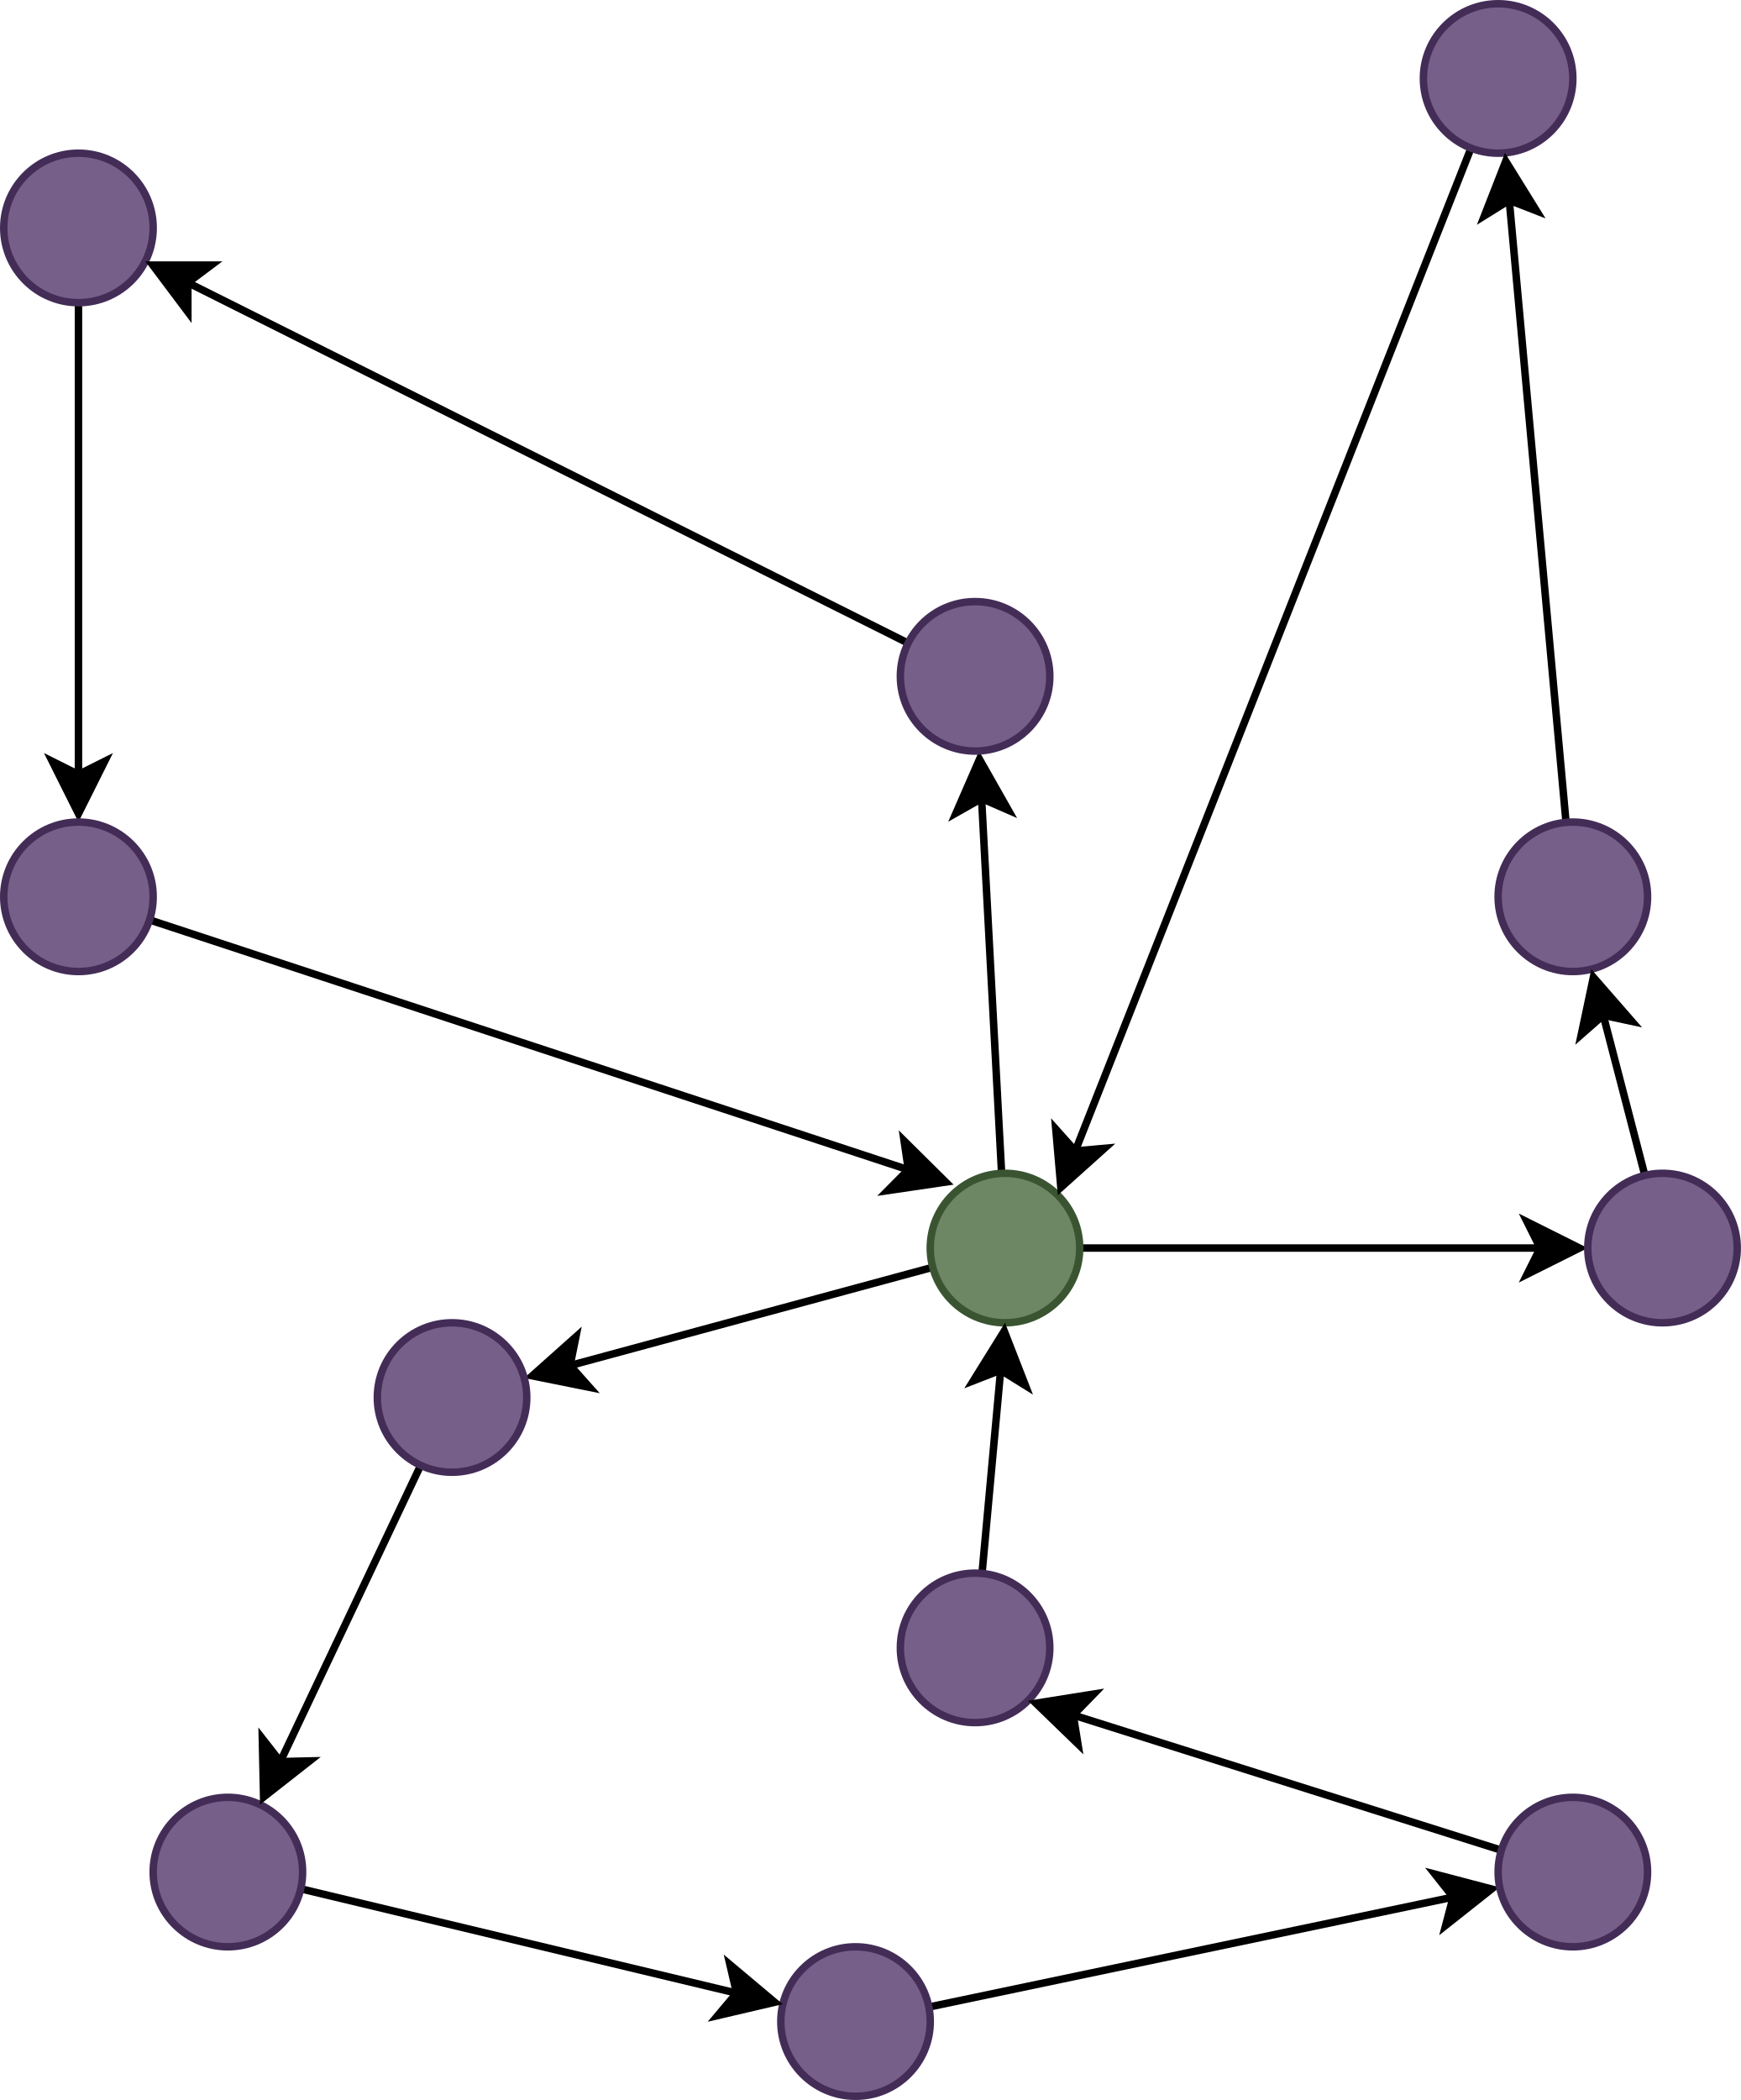
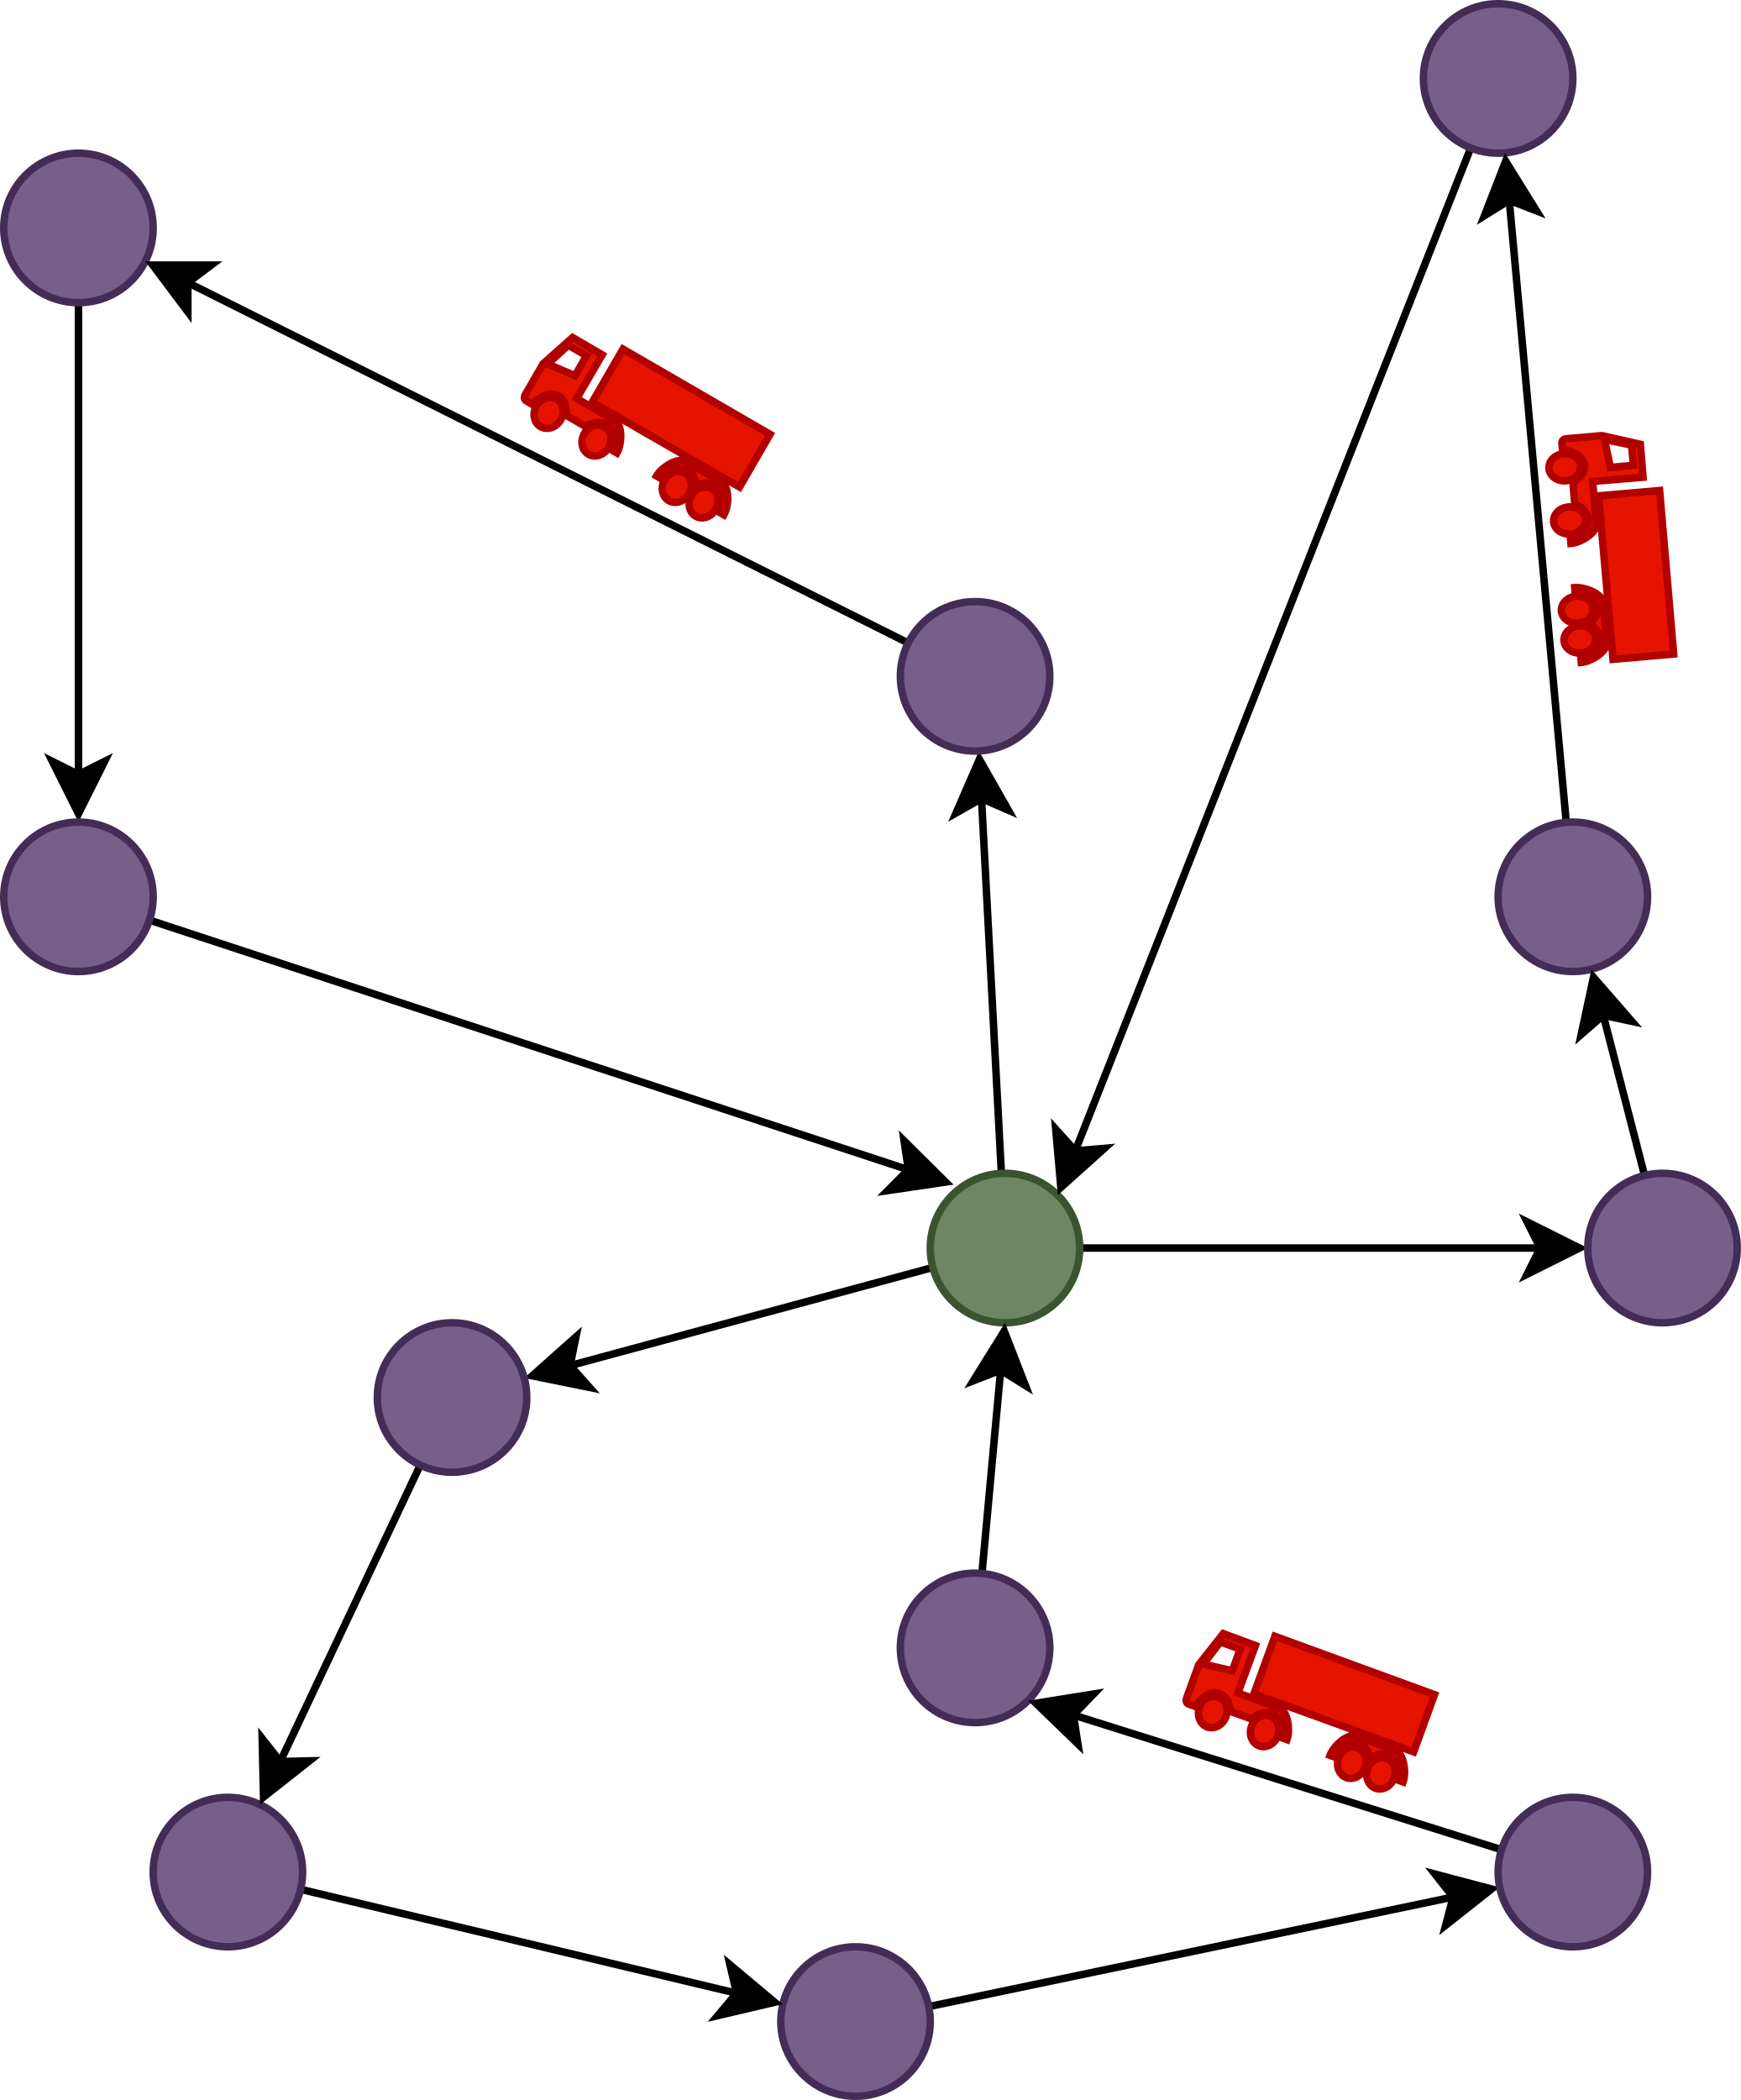
- <svg xmlns="http://www.w3.org/2000/svg" host="65bd71144e" version="1.1" width="233px" height="281px" viewBox="-0.5 -0.5 233 281" content="&lt;mxfile&gt;&lt;diagram id=&quot;zZdvVRVvpeiurWkDLtGb&quot; name=&quot;Page-1&quot;&gt;5ZpLc9owEIB/DVfGtizZHBtI00tnMsOh7VGDBfZUIEaIV399ZSz5HSrAyA3kkHjXkrW7+rxayRmA8fLwxvE6/s4iQgeeEx0GYDLwvDB05O9UccwUMJVSxYInUaZyC8U0+UOUUvVbbJOIbCoNBWNUJOuqcsZWKzITFR3mnO2rzeaMVkdd4wVpKKYzTJvaH0kkYuUWdAr9N5IsYj2y66g7S6wbK8UmxhHbl1TgdQDGnDGRXS0PY0LT2Om4ZP2+fnA3N4yTlTDpAFHWY4fpVjmnDBNH7S2JpPNKXLGV/PMSiyWVkisvmyMqIzZsy2fqEX6gZgnzBRF60jNd+vhSR2XnG2FLIvhRNuCEYpHsqrHHagoXebvCS3mhHG13OgDdOF2z/LooAFtO+/+P0whZcloPftZpSmXeSH3dx4kg0zU+mb6XmavqP96ss2QyTw5EDvAyTygdM8r46UEARWGA/FTPVqKkn59+pH4jOPtNSnfAF+iDsy/RjnBBDmdfD3VXOpt1UTkVuGgIM82+yFE678Sl9KR1twQauQaB7iCPhC1vkNNXHtHWWKErQMgJ8SV0+cCbwKAbuvIVTNHl6iXcAltwdCtb0m9+/FkWfknB0cLkUJGOSjIjctQkUmedHog0CdVjEOmNakQie0SiqwF0hq4sucoQDp0A/QPEk/ROeCINJfwSOnVuvC+dqus7S6QpRcoIqxMEglrkM6NUr1rwczPMMoTzNNjXE7GHRhaXeWiy4t2+zEO9qStjO+orqUKT2uYx6AL90mVSrXdAl9ekS89xD3R5z0OX61VXBLtbFJNFogO6QEvuCnujy+So4zHoyiHRucu3VxDqUueaghCWy8H83tk9yaVnMKiNycASguhTIdjgrSW4xgjmJa8FBIOOFs+L2fKbbAWeLbZMDjUfhC2ner7nexbZ6ugrwcVswSZb2ZTbYAs+DVtuLW/5jkW2TMJ8D7ZQC1vQFlsmL9SDsAVrayKwWfQHNx9YtJ8d36dOC1p2psjaB8JPtRG9icn6Mccd850Ui6/52dFm8S8R4PUv&lt;/diagram&gt;&lt;/mxfile&gt;">
+ <svg xmlns="http://www.w3.org/2000/svg" host="65bd71144e" version="1.1" width="233px" height="281px" viewBox="-0.5 -0.5 233 281" content="&lt;mxfile&gt;&lt;diagram id=&quot;zZdvVRVvpeiurWkDLtGb&quot; name=&quot;Page-1&quot;&gt;5ZpLc5swEIB/ja+MQEjgY5yk6aGdyUwObU8dFWTDBCNGyK/++gojYV5xSUzQjJ2Dw64k0O5+Wj1gBu/X+ydOsug7C2kyc0C4n8GHmeO4tit/C8WhVEDbKRUrHoelyj4pXuK/VCmB0m7ikOaNioKxRMRZUxmwNKWBaOgI52zXrLZkSfOpGVnRjuIlIElX+yMORVRqfQRO+q80XkX6yTZQJWuiKytFHpGQ7Woq+DiD95wxUV6t9/c0KXyn/VK2+/JGadUxTlMxpAHCZYstSTbKONUxcdDW0lAar8SUpfLfIhLrREq2vOw+UXUiZxseqFu4nooS4SuqqiH1pOL2tYaqn0+UrangB1mB04SIeNv0PVEhXFX1TlbKC2Vov9EeNGc0NGa0a8xojE0ZrXtz1ugkkXmjsHUXxYK+ZORoy05mrqb9JM/KZLKM91Q+YLGMk+SeJYwfbwRx6HvYLfQsFTX98vgn9bng7JXWSuAdcuFZ124pF3R/1mmqVBpbNqlyKrZQqdmdcpTOO1EtPWndJY7G9gBHj0CX3zOkgDG6/Anp8jAGPnkPXS50HpA3Dl3VDKbosn0wGVtofilb0m5++FkXfkkBaOFh35AOShpG5LxLpM46Bogc4qrrINKZt4jE0xGJPwwgsGy55KpDaAEP/wfEo/RMeSw7Svl76NS58XPpVE2fWSy7ckoZfjNA0Gt5vuyUatVyftWNYRkC3Az27UTs4PmE0zwaMuNdPs0jvamrYzs3lVTRkLXNddAFzdI1ZLU+Al1Oly4dYwN0ObdDlz7mMbNFGTJJjEAX7MldvjG6hhx1XAddFSQ6d7nTLQj1UucjC0JUXw5WZZfsSXAfgsb2JPh2EayWvBMg6E0zeWK3y5bnGGNryKHmlbAFmud7rjMhW9O8JcCoy5aOsAG20M2wZbfylgsmZGuIm0dgC/ewhYyxNWRAXQlbqDUnwikX/d7FBxb9Z8ejrNP0vNlg0twLwhvaiAJz+c4f4OY8Illxud6viu8nrDxepbklOEnzjHEh485SKW6C199e0+9ZcZpK+eNWOidXupbrKbILe3tcvHAAOJYUnowDknwjf2jyzPK4eKCs84cJwda1CneJ7JksEKyIP1FSQNPjOfUif6UiiNSQ4KzsuBQhOBP5N4LZE/K3c47X2goC3/K9ToihbQGvG2Xb1QnqojgP2PZce5x99Llx7hxXOqhnboE9I3mkGA/Yflx7jJ1PHssO8q05bC4hfNAX5hFHsxRP32CVL6ROH7LBx38=&lt;/diagram&gt;&lt;/mxfile&gt;">
  <defs />
  <g>
    <path d="M 144 166.5 L 205.63 166.5" fill="none" stroke="rgb(0, 0, 0)" stroke-miterlimit="10" pointer-events="stroke" />
    <path d="M 210.88 166.5 L 203.88 170 L 205.63 166.5 L 203.88 163 Z" fill="rgb(0, 0, 0)" stroke="rgb(0, 0, 0)" stroke-miterlimit="10" pointer-events="all" />
-     <path d="M 133.55 156.51 L 130.87 106.35" fill="none" stroke="rgb(0, 0, 0)" stroke-miterlimit="10" pointer-events="stroke" />
-     <path d="M 130.59 101.1 L 134.45 107.91 L 130.87 106.35 L 127.46 108.28 Z" fill="rgb(0, 0, 0)" stroke="rgb(0, 0, 0)" stroke-miterlimit="10" pointer-events="all" />
-     <path d="M 124.34 169.07 L 75.8 182.22" fill="none" stroke="rgb(0, 0, 0)" stroke-miterlimit="10" pointer-events="stroke" />
-     <path d="M 70.73 183.6 L 76.57 178.39 L 75.8 182.22 L 78.4 185.14 Z" fill="rgb(0, 0, 0)" stroke="rgb(0, 0, 0)" stroke-miterlimit="10" pointer-events="all" />
+     <path d="M 133.52 156.51 L 130.86 106.35" fill="none" stroke="rgb(0, 0, 0)" stroke-miterlimit="10" pointer-events="stroke" />
+     <path d="M 130.58 101.1 L 134.45 107.91 L 130.86 106.35 L 127.46 108.28 Z" fill="rgb(0, 0, 0)" stroke="rgb(0, 0, 0)" stroke-miterlimit="10" pointer-events="all" />
+     <path d="M 124.34 169.1 L 75.8 182.23" fill="none" stroke="rgb(0, 0, 0)" stroke-miterlimit="10" pointer-events="stroke" />
+     <path d="M 70.73 183.6 L 76.58 178.39 L 75.8 182.23 L 78.4 185.15 Z" fill="rgb(0, 0, 0)" stroke="rgb(0, 0, 0)" stroke-miterlimit="10" pointer-events="all" />
    <ellipse cx="134" cy="166.5" rx="10" ry="10" fill="#6d8764" stroke="#3a5431" pointer-events="all" />
    <path d="M 10 40 L 10 103.13" fill="none" stroke="rgb(0, 0, 0)" stroke-miterlimit="10" pointer-events="stroke" />
    <path d="M 10 108.38 L 6.5 101.38 L 10 103.13 L 13.5 101.38 Z" fill="rgb(0, 0, 0)" stroke="rgb(0, 0, 0)" stroke-miterlimit="10" pointer-events="all" />
    <ellipse cx="10" cy="30" rx="10" ry="10" fill="#76608a" stroke="#432d57" pointer-events="all" />
-     <path d="M 196.37 19.32 L 143.41 153.51" fill="none" stroke="rgb(0, 0, 0)" stroke-miterlimit="10" pointer-events="stroke" />
-     <path d="M 141.48 158.39 L 140.8 150.59 L 143.41 153.51 L 147.31 153.16 Z" fill="rgb(0, 0, 0)" stroke="rgb(0, 0, 0)" stroke-miterlimit="10" pointer-events="all" />
+     <path d="M 196.33 19.3 L 143.41 153.5" fill="none" stroke="rgb(0, 0, 0)" stroke-miterlimit="10" pointer-events="stroke" />
+     <path d="M 141.48 158.39 L 140.79 150.59 L 143.41 153.5 L 147.31 153.16 Z" fill="rgb(0, 0, 0)" stroke="rgb(0, 0, 0)" stroke-miterlimit="10" pointer-events="all" />
    <ellipse cx="200" cy="10" rx="10" ry="10" fill="#76608a" stroke="#432d57" pointer-events="all" />
-     <path d="M 19.51 122.59 L 121.07 156.03" fill="none" stroke="rgb(0, 0, 0)" stroke-miterlimit="10" pointer-events="stroke" />
+     <path d="M 19.5 122.62 L 121.07 156.03" fill="none" stroke="rgb(0, 0, 0)" stroke-miterlimit="10" pointer-events="stroke" />
    <path d="M 126.06 157.67 L 118.31 158.81 L 121.07 156.03 L 120.5 152.16 Z" fill="rgb(0, 0, 0)" stroke="rgb(0, 0, 0)" stroke-miterlimit="10" pointer-events="all" />
    <ellipse cx="10" cy="119.5" rx="10" ry="10" fill="#76608a" stroke="#432d57" pointer-events="all" />
-     <path d="M 209.09 109.54 L 201.49 26.3" fill="none" stroke="rgb(0, 0, 0)" stroke-miterlimit="10" pointer-events="stroke" />
-     <path d="M 201.02 21.07 L 205.14 27.72 L 201.49 26.3 L 198.17 28.36 Z" fill="rgb(0, 0, 0)" stroke="rgb(0, 0, 0)" stroke-miterlimit="10" pointer-events="all" />
+     <path d="M 209.12 109.54 L 201.49 26.3" fill="none" stroke="rgb(0, 0, 0)" stroke-miterlimit="10" pointer-events="stroke" />
+     <path d="M 201.01 21.07 L 205.14 27.72 L 201.49 26.3 L 198.17 28.36 Z" fill="rgb(0, 0, 0)" stroke="rgb(0, 0, 0)" stroke-miterlimit="10" pointer-events="all" />
    <ellipse cx="210" cy="119.5" rx="10" ry="10" fill="#76608a" stroke="#432d57" pointer-events="all" />
-     <path d="M 219.64 156.78 L 214.07 135.35" fill="none" stroke="rgb(0, 0, 0)" stroke-miterlimit="10" pointer-events="stroke" />
-     <path d="M 212.75 130.27 L 217.9 136.17 L 214.07 135.35 L 211.13 137.93 Z" fill="rgb(0, 0, 0)" stroke="rgb(0, 0, 0)" stroke-miterlimit="10" pointer-events="all" />
+     <path d="M 219.6 156.79 L 214.07 135.35" fill="none" stroke="rgb(0, 0, 0)" stroke-miterlimit="10" pointer-events="stroke" />
+     <path d="M 212.76 130.27 L 217.9 136.17 L 214.07 135.35 L 211.12 137.92 Z" fill="rgb(0, 0, 0)" stroke="rgb(0, 0, 0)" stroke-miterlimit="10" pointer-events="all" />
    <ellipse cx="222" cy="166.5" rx="10" ry="10" fill="#76608a" stroke="#432d57" pointer-events="all" />
-     <path d="M 121.04 85.56 L 24.64 37.32" fill="none" stroke="rgb(0, 0, 0)" stroke-miterlimit="10" pointer-events="stroke" />
+     <path d="M 121.05 85.54 L 24.64 37.32" fill="none" stroke="rgb(0, 0, 0)" stroke-miterlimit="10" pointer-events="stroke" />
    <path d="M 19.94 34.97 L 27.77 34.97 L 24.64 37.32 L 24.64 41.23 Z" fill="rgb(0, 0, 0)" stroke="rgb(0, 0, 0)" stroke-miterlimit="10" pointer-events="all" />
    <ellipse cx="130" cy="90" rx="10" ry="10" fill="#76608a" stroke="#432d57" pointer-events="all" />
-     <path d="M 130.93 210.04 L 133.42 182.84" fill="none" stroke="rgb(0, 0, 0)" stroke-miterlimit="10" pointer-events="stroke" />
+     <path d="M 130.92 210.04 L 133.42 182.84" fill="none" stroke="rgb(0, 0, 0)" stroke-miterlimit="10" pointer-events="stroke" />
    <path d="M 133.9 177.61 L 136.74 184.9 L 133.42 182.84 L 129.77 184.26 Z" fill="rgb(0, 0, 0)" stroke="rgb(0, 0, 0)" stroke-miterlimit="10" pointer-events="all" />
    <ellipse cx="130" cy="220" rx="10" ry="10" fill="#76608a" stroke="#432d57" pointer-events="all" />
-     <path d="M 123.81 268.06 L 193.98 253.35" fill="none" stroke="rgb(0, 0, 0)" stroke-miterlimit="10" pointer-events="stroke" />
-     <path d="M 199.12 252.27 L 192.98 257.13 L 193.98 253.35 L 191.55 250.28 Z" fill="rgb(0, 0, 0)" stroke="rgb(0, 0, 0)" stroke-miterlimit="10" pointer-events="all" />
+     <path d="M 123.8 268 L 193.98 253.34" fill="none" stroke="rgb(0, 0, 0)" stroke-miterlimit="10" pointer-events="stroke" />
+     <path d="M 199.12 252.27 L 192.98 257.12 L 193.98 253.34 L 191.55 250.27 Z" fill="rgb(0, 0, 0)" stroke="rgb(0, 0, 0)" stroke-miterlimit="10" pointer-events="all" />
    <ellipse cx="114" cy="270" rx="10" ry="10" fill="#76608a" stroke="#432d57" pointer-events="all" />
-     <path d="M 39.75 252.24 L 98.08 266.2" fill="none" stroke="rgb(0, 0, 0)" stroke-miterlimit="10" pointer-events="stroke" />
-     <path d="M 103.18 267.42 L 95.56 269.2 L 98.08 266.2 L 97.19 262.39 Z" fill="rgb(0, 0, 0)" stroke="rgb(0, 0, 0)" stroke-miterlimit="10" pointer-events="all" />
+     <path d="M 39.73 252.31 L 98.08 266.21" fill="none" stroke="rgb(0, 0, 0)" stroke-miterlimit="10" pointer-events="stroke" />
+     <path d="M 103.18 267.42 L 95.56 269.21 L 98.08 266.21 L 97.19 262.4 Z" fill="rgb(0, 0, 0)" stroke="rgb(0, 0, 0)" stroke-miterlimit="10" pointer-events="all" />
    <ellipse cx="30" cy="250" rx="10" ry="10" fill="#76608a" stroke="#432d57" pointer-events="all" />
-     <path d="M 55.8 195.57 L 37.02 235.22" fill="none" stroke="rgb(0, 0, 0)" stroke-miterlimit="10" pointer-events="stroke" />
-     <path d="M 34.78 239.96 L 34.61 232.14 L 37.02 235.22 L 40.94 235.13 Z" fill="rgb(0, 0, 0)" stroke="rgb(0, 0, 0)" stroke-miterlimit="10" pointer-events="all" />
+     <path d="M 55.74 195.55 L 37.01 235.21" fill="none" stroke="rgb(0, 0, 0)" stroke-miterlimit="10" pointer-events="stroke" />
+     <path d="M 34.77 239.96 L 34.59 232.13 L 37.01 235.21 L 40.92 235.12 Z" fill="rgb(0, 0, 0)" stroke="rgb(0, 0, 0)" stroke-miterlimit="10" pointer-events="all" />
    <ellipse cx="60" cy="186.5" rx="10" ry="10" fill="#76608a" stroke="#432d57" pointer-events="all" />
-     <path d="M 200.44 247.08 L 143.14 228.99" fill="none" stroke="rgb(0, 0, 0)" stroke-miterlimit="10" pointer-events="stroke" />
-     <path d="M 138.14 227.41 L 145.87 226.18 L 143.14 228.99 L 143.76 232.85 Z" fill="rgb(0, 0, 0)" stroke="rgb(0, 0, 0)" stroke-miterlimit="10" pointer-events="all" />
+     <path d="M 200.46 247.01 L 143.15 228.98" fill="none" stroke="rgb(0, 0, 0)" stroke-miterlimit="10" pointer-events="stroke" />
+     <path d="M 138.14 227.41 L 145.87 226.17 L 143.15 228.98 L 143.76 232.85 Z" fill="rgb(0, 0, 0)" stroke="rgb(0, 0, 0)" stroke-miterlimit="10" pointer-events="all" />
    <ellipse cx="210" cy="250" rx="10" ry="10" fill="#76608a" stroke="#432d57" pointer-events="all" />
+     <rect x="70" y="48.87" width="31.07" height="14.5" fill="none" stroke="none" transform="rotate(30,85.53,56.12)" pointer-events="all" />
+     <path d="M 93.09 57.71 C 91.8 57.71 90.65 60.03 90.65 61.32 L 91.5 61.32 C 91.65 58.36 94.55 58.03 95.44 59.34 L 95.44 59.46 L 96.28 59.46 L 96.28 59.34 C 97.17 58.03 100.08 58.36 100.23 61.32 L 101.07 61.32 C 101.07 60.03 99.91 57.71 98.63 57.71 L 93.09 57.71 Z M 95.61 61.24 C 95.61 62.41 94.78 63.36 93.74 63.37 C 92.71 63.37 91.86 62.42 91.86 61.25 C 91.86 60.07 92.69 59.12 93.72 59.11 C 94.76 59.1 95.61 60.04 95.61 61.21 Z M 99.76 61.24 C 99.76 62.41 98.92 63.36 97.89 63.37 C 96.85 63.37 96.01 62.42 96.01 61.25 C 96 60.07 96.84 59.12 97.87 59.11 C 98.91 59.1 99.75 60.04 99.76 61.21 Z M 75.8 61.24 C 75.8 62.41 74.96 63.36 73.92 63.37 C 72.89 63.37 72.05 62.42 72.04 61.25 C 72.04 60.07 72.87 59.12 73.91 59.11 C 74.94 59.1 75.79 60.04 75.8 61.21 Z M 83.2 61.24 C 83.2 62.41 82.36 63.36 81.33 63.37 C 80.29 63.37 79.45 62.42 79.45 61.25 C 79.44 60.07 80.28 59.12 81.31 59.11 C 82.35 59.1 83.19 60.04 83.2 61.21 Z M 78.28 48.87 L 78.27 57.06 L 101.02 57.05 L 101.02 48.9 L 78.28 48.87 Z M 82.09 57.69 L 76.22 57.69 L 76.25 50.92 L 71.66 50.9 L 70 55.93 L 70 60.7 C 70 61.03 70.19 61.34 70.53 61.34 L 71.47 61.34 C 72.18 58.13 74.91 57.65 76.12 60.34 L 79.12 60.34 C 80.46 57.78 83.53 58.26 83.68 61.31 L 84.53 61.31 C 84.53 60.02 83.37 57.69 82.09 57.69 Z M 70.55 55.63 L 71.67 52.08 L 74.49 52.07 L 74.5 55.16 L 70.55 55.63 Z" fill="#e51400" stroke="#b20000" stroke-miterlimit="10" transform="rotate(30,85.53,56.12)" pointer-events="all" />
+     <rect x="200" y="65.5" width="30" height="14.5" fill="none" stroke="none" transform="rotate(85,215,72.75)" pointer-events="all" />
+     <path d="M 222.29 74.34 C 221.05 74.34 219.94 76.66 219.94 77.95 L 220.76 77.95 C 220.9 74.99 223.7 74.66 224.57 75.97 L 224.56 76.09 L 225.38 76.09 L 225.38 75.97 C 226.24 74.66 229.04 74.99 229.19 77.95 L 230 77.95 C 230 76.66 228.88 74.34 227.65 74.34 L 222.29 74.34 Z M 224.73 77.87 C 224.73 79.04 223.92 79.99 222.92 80 C 221.92 80 221.11 79.05 221.11 77.88 C 221.1 76.7 221.91 75.75 222.91 75.74 C 223.91 75.73 224.72 76.67 224.73 77.84 Z M 228.74 77.87 C 228.74 79.04 227.93 79.99 226.93 80 C 225.93 80 225.11 79.05 225.11 77.88 C 225.11 76.7 225.91 75.75 226.91 75.74 C 227.91 75.73 228.73 76.67 228.74 77.84 Z M 205.6 77.87 C 205.6 79.04 204.79 79.99 203.79 80 C 202.79 80 201.97 79.05 201.97 77.88 C 201.97 76.7 202.77 75.75 203.77 75.74 C 204.77 75.73 205.59 76.67 205.6 77.84 Z M 212.75 77.87 C 212.75 79.04 211.94 79.99 210.94 80 C 209.94 80 209.12 79.05 209.12 77.88 C 209.12 76.7 209.92 75.75 210.92 75.74 C 211.92 75.73 212.74 76.67 212.75 77.84 Z M 207.99 65.5 L 207.99 73.69 L 229.95 73.68 L 229.95 65.53 L 207.99 65.5 Z M 211.67 74.32 L 206 74.32 L 206.03 67.55 L 201.6 67.53 L 200 72.56 L 200 77.33 C 200 77.66 200.18 77.97 200.51 77.97 L 201.42 77.97 C 202.1 74.76 204.74 74.28 205.91 76.97 L 208.81 76.97 C 210.1 74.41 213.06 74.89 213.21 77.94 L 214.02 77.94 C 214.03 76.65 212.91 74.32 211.67 74.32 Z M 200.54 72.26 L 201.61 68.71 L 204.33 68.7 L 204.34 71.79 L 200.54 72.26 Z" fill="#e51400" stroke="#b20000" stroke-miterlimit="10" transform="rotate(85,215,72.75)" pointer-events="all" />
+     <rect x="158.93" y="220.5" width="31.07" height="14.5" fill="none" stroke="none" transform="rotate(20,174.47,227.75)" pointer-events="all" />
+     <path d="M 182.02 229.34 C 180.73 229.34 179.58 231.66 179.58 232.95 L 180.43 232.95 C 180.58 229.99 183.48 229.66 184.37 230.97 L 184.37 231.09 L 185.21 231.09 L 185.21 230.97 C 186.1 229.66 189.01 229.99 189.16 232.95 L 190 232.95 C 190 231.66 188.84 229.34 187.56 229.34 L 182.02 229.34 Z M 184.54 232.87 C 184.54 234.04 183.71 234.99 182.67 235 C 181.64 235 180.79 234.05 180.79 232.88 C 180.79 231.7 181.62 230.75 182.65 230.74 C 183.69 230.73 184.54 231.67 184.54 232.84 Z M 188.69 232.87 C 188.69 234.04 187.85 234.99 186.82 235 C 185.78 235 184.94 234.05 184.94 232.88 C 184.93 231.7 185.77 230.75 186.8 230.74 C 187.84 230.73 188.68 231.67 188.69 232.84 Z M 164.73 232.87 C 164.73 234.04 163.89 234.99 162.85 235 C 161.82 235 160.98 234.05 160.97 232.88 C 160.97 231.7 161.8 230.75 162.84 230.74 C 163.87 230.73 164.72 231.67 164.73 232.84 Z M 172.13 232.87 C 172.13 234.04 171.29 234.99 170.26 235 C 169.22 235 168.38 234.05 168.38 232.88 C 168.37 231.7 169.21 230.75 170.24 230.74 C 171.28 230.73 172.12 231.67 172.13 232.84 Z M 167.21 220.5 L 167.2 228.69 L 189.95 228.68 L 189.95 220.53 L 167.21 220.5 Z M 171.02 229.32 L 165.15 229.32 L 165.18 222.55 L 160.59 222.53 L 158.93 227.56 L 158.93 232.33 C 158.93 232.66 159.12 232.97 159.46 232.97 L 160.4 232.97 C 161.11 229.76 163.84 229.28 165.05 231.97 L 168.05 231.97 C 169.39 229.41 172.46 229.89 172.61 232.94 L 173.46 232.94 C 173.46 231.65 172.3 229.32 171.02 229.32 Z M 159.48 227.26 L 160.6 223.71 L 163.42 223.7 L 163.43 226.79 L 159.48 227.26 Z" fill="#e51400" stroke="#b20000" stroke-miterlimit="10" transform="rotate(20,174.47,227.75)" pointer-events="all" />
  </g>
</svg>
